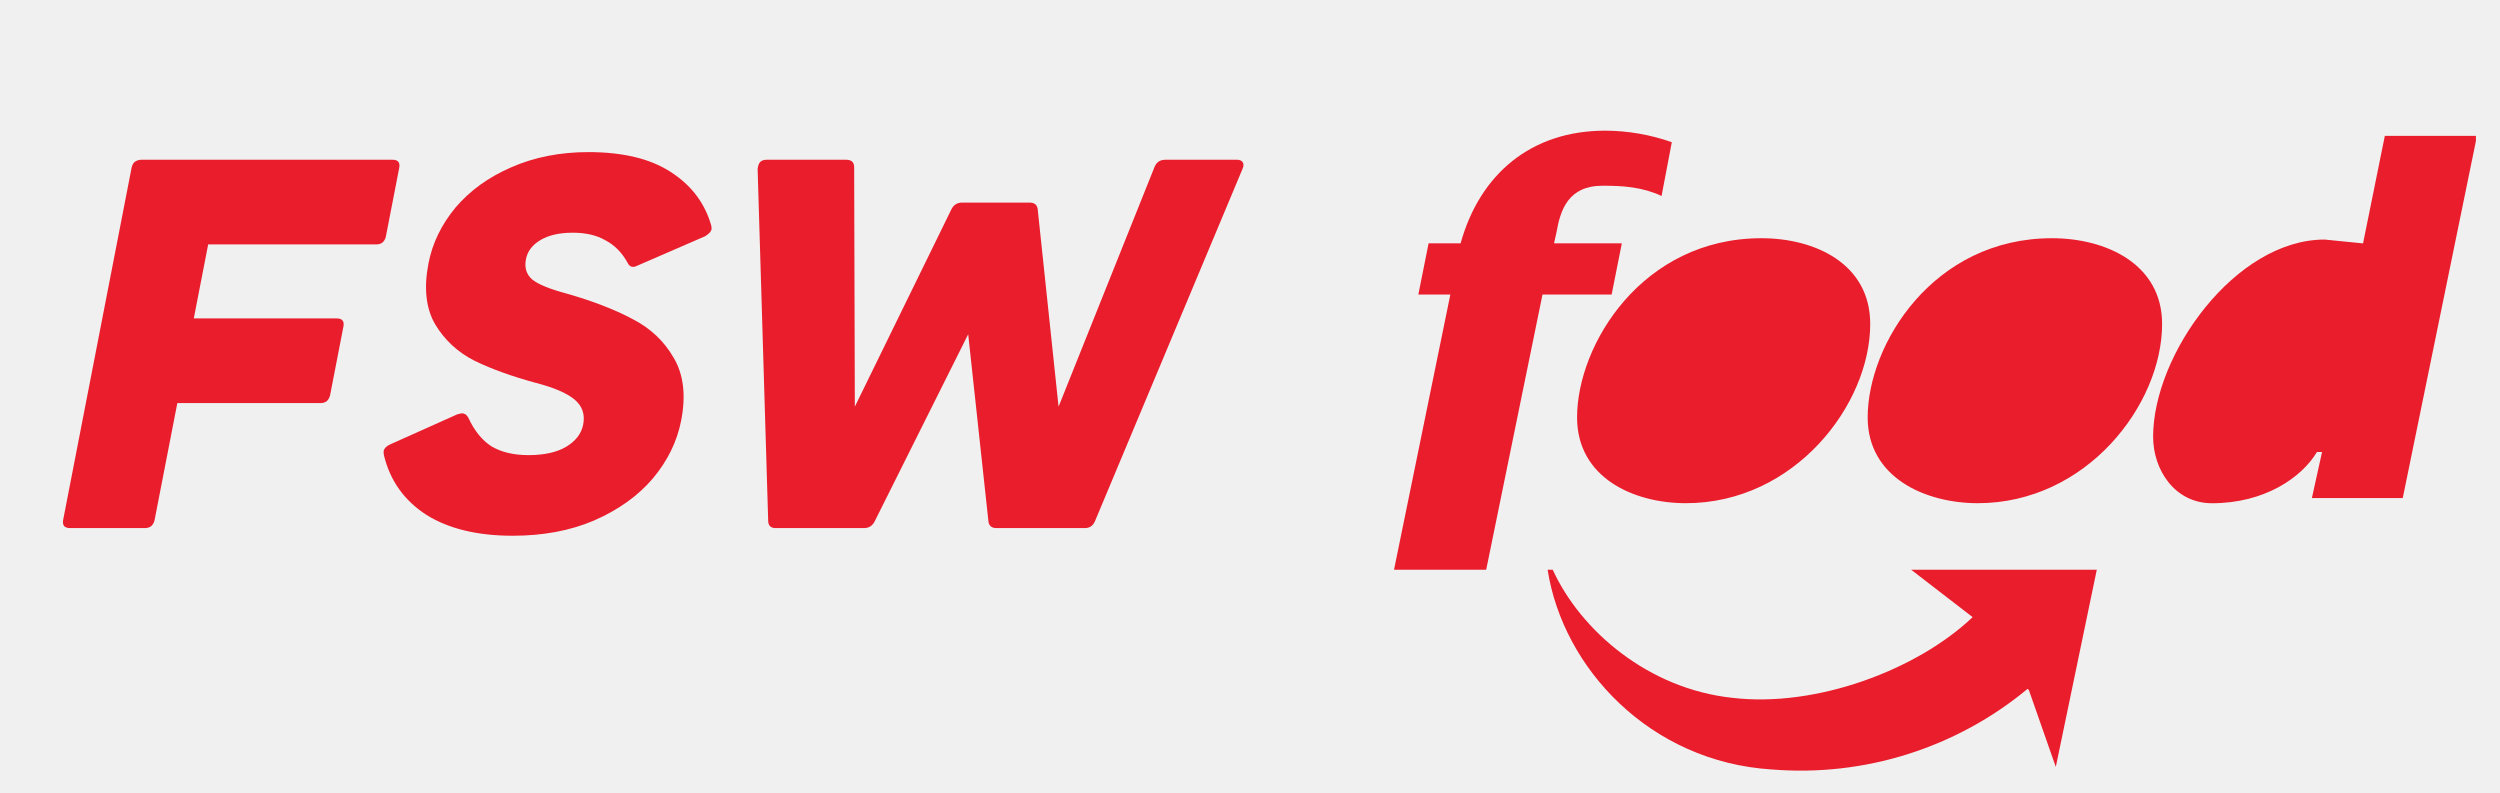
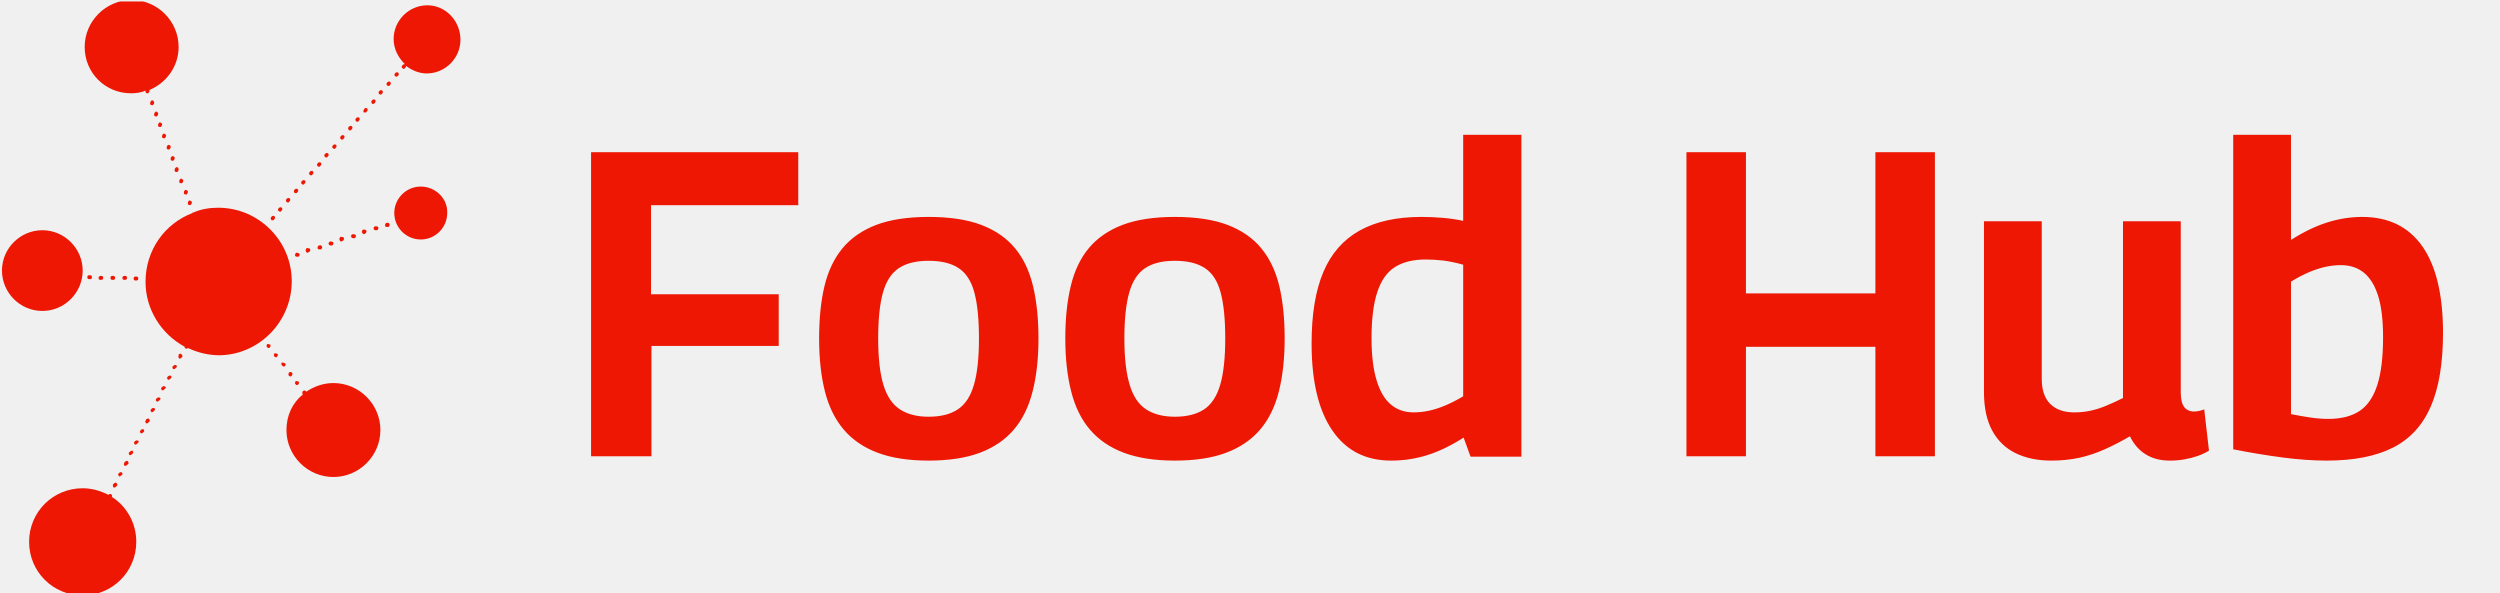
- <svg xmlns="http://www.w3.org/2000/svg" width="101" height="32" viewBox="0 0 101 32" fill="none">
-   <g clip-path="url(#clip0_4244_10955)">
-     <path d="M56.318 23.018H60.042L62.317 11.899H65.11L65.522 9.831H62.783L62.886 9.365C63.041 8.488 63.352 7.503 64.748 7.503C65.576 7.503 66.351 7.555 67.127 7.917L67.541 5.745C66.677 5.44 65.768 5.283 64.852 5.279C61.852 5.279 59.784 7.038 59.008 9.831H57.715L57.301 11.899H58.594L56.318 23.018Z" fill="#EA1D2C" />
-     <path d="M68.109 20.329C72.505 20.329 75.557 16.347 75.557 13.089C75.557 10.658 73.333 9.624 71.161 9.624C66.35 9.624 63.714 13.919 63.714 16.864C63.714 19.295 65.989 20.329 68.109 20.329ZM79.902 20.329C84.298 20.329 87.349 16.347 87.349 13.089C87.349 10.658 85.073 9.624 82.901 9.624C78.091 9.624 75.454 13.916 75.454 16.864C75.454 19.295 77.782 20.329 79.902 20.329ZM93.4 20.122H97.071L100.07 5.489H96.347L95.467 9.833L93.916 9.678C90.296 9.678 86.986 14.332 86.986 17.642C86.986 18.986 87.863 20.331 89.365 20.331C91.485 20.331 92.985 19.297 93.604 18.262H93.811L93.4 20.122ZM81.918 27.828C79.028 30.223 75.315 31.392 71.575 31.086C66.661 30.776 63.145 27 62.524 23.018H62.731C63.869 25.503 66.61 27.828 69.971 28.19C73.382 28.603 77.47 27.052 79.694 24.932L77.212 23.018H84.71L83.054 30.983L81.967 27.88L81.918 27.828Z" fill="#EA1D2C" />
+ <svg xmlns="http://www.w3.org/2000/svg" version="1.1" width="2000" height="474" viewBox="0 0 2000 474">
+   <g transform="matrix(1,0,0,1,-1.212121,1.171124)">
+     <svg viewBox="0 0 396 94" data-background-color="#ffffff" preserveAspectRatio="xMidYMid meet" height="474" width="2000">
+       <g id="tight-bounds" transform="matrix(1,0,0,1,0.24,-0.2322483)">
+         <svg viewBox="0 0 395.52 94.464" height="94.464" width="395.52">
+           <g>
+             <svg viewBox="0 0 504.133 120.405" height="94.464" width="395.52">
+               <g transform="matrix(1,0,0,1,108.6135,20.23754)">
+                 <svg viewBox="0 0 395.52 79.93" height="79.93" width="395.52">
+                   <g id="textblocktransform">
+                     <svg viewBox="0 0 395.52 79.93" height="79.93" width="395.52" id="textblock">
+                       <g>
+                         <svg viewBox="0 0 395.52 79.93" height="79.93" width="395.52">
+                           <g transform="matrix(1,0,0,1,0,0)">
+                             <svg width="395.52" viewBox="-0.95 -41 221.18 45.5" height="79.93" data-palette-color="#ed1703">
+                               <path d="M10 0L3.05 0 3.05-35 26.9-35 26.9-28.9 9.95-28.9 9.95-18.65 24.65-18.65 24.65-12.7 10-12.7 10 0ZM29.3-13.55L29.3-13.55Q29.3-17 29.92-19.6 30.55-22.2 32-23.95 33.45-25.7 35.87-26.63 38.3-27.55 41.9-27.55L41.9-27.55Q45.55-27.55 47.97-26.63 50.4-25.7 51.85-23.95 53.3-22.2 53.92-19.6 54.55-17 54.55-13.55L54.55-13.55Q54.55-10.1 53.87-7.45 53.2-4.8 51.7-3.05 50.2-1.3 47.8-0.4 45.4 0.5 41.9 0.5L41.9 0.5Q38.45 0.5 36.05-0.4 33.65-1.3 32.15-3.05 30.65-4.8 29.97-7.45 29.3-10.1 29.3-13.55ZM36.1-13.55L36.1-13.55Q36.1-10.2 36.7-8.22 37.3-6.25 38.6-5.4 39.9-4.55 41.9-4.55L41.9-4.55Q44-4.55 45.27-5.4 46.55-6.25 47.12-8.22 47.7-10.2 47.7-13.55L47.7-13.55Q47.7-16.9 47.17-18.85 46.65-20.8 45.37-21.65 44.1-22.5 41.9-22.5L41.9-22.5Q39.75-22.5 38.47-21.65 37.2-20.8 36.65-18.85 36.1-16.9 36.1-13.55ZM57.64-13.55L57.64-13.55Q57.64-17 58.27-19.6 58.89-22.2 60.34-23.95 61.8-25.7 64.22-26.63 66.64-27.55 70.25-27.55L70.25-27.55Q73.89-27.55 76.32-26.63 78.75-25.7 80.19-23.95 81.64-22.2 82.27-19.6 82.89-17 82.89-13.55L82.89-13.55Q82.89-10.1 82.22-7.45 81.55-4.8 80.05-3.05 78.55-1.3 76.14-0.4 73.75 0.5 70.25 0.5L70.25 0.5Q66.8 0.5 64.39-0.4 61.99-1.3 60.49-3.05 58.99-4.8 58.32-7.45 57.64-10.1 57.64-13.55ZM64.44-13.55L64.44-13.55Q64.44-10.2 65.05-8.22 65.64-6.25 66.94-5.4 68.25-4.55 70.25-4.55L70.25-4.55Q72.34-4.55 73.62-5.4 74.89-6.25 75.47-8.22 76.05-10.2 76.05-13.55L76.05-13.55Q76.05-16.9 75.52-18.85 75-20.8 73.72-21.65 72.44-22.5 70.25-22.5L70.25-22.5Q68.09-22.5 66.82-21.65 65.55-20.8 65-18.85 64.44-16.9 64.44-13.55ZM110.14 0.05L104.29 0.05 103.49-2.15Q101.39-0.8 99.37-0.15 97.34 0.5 95.14 0.5L95.14 0.5Q90.74 0.5 88.37-2.98 85.99-6.45 85.99-13L85.99-13Q85.99-18 87.34-21.2 88.69-24.4 91.52-25.98 94.34-27.55 98.64-27.55L98.64-27.55Q99.79-27.55 101.02-27.45 102.24-27.35 103.44-27.1L103.44-27.1 103.44-37 110.14-37 110.14 0.05ZM103.44-6.9L103.44-6.9 103.44-22.05Q102.19-22.4 101.14-22.53 100.09-22.65 99.14-22.65L99.14-22.65Q96.99-22.65 95.62-21.8 94.24-20.95 93.57-18.95 92.89-16.95 92.89-13.6L92.89-13.6Q92.89-10.65 93.47-8.75 94.04-6.85 95.12-5.95 96.19-5.05 97.74-5.05L97.74-5.05Q98.64-5.05 99.54-5.25 100.44-5.45 101.39-5.85 102.34-6.25 103.44-6.9ZM135.99 0L129.14 0 129.14-35 135.99-35 135.99-18.75 150.89-18.75 150.89-35 157.74-35 157.74 0 150.89 0 150.89-12.6 135.99-12.6 135.99 0ZM171.14 0.5L171.14 0.5Q168.79 0.5 167.04-0.35 165.29-1.2 164.34-2.95 163.39-4.7 163.39-7.35L163.39-7.35 163.39-27.05 170.04-27.05 170.04-8.9Q170.04-7 171.01-6.03 171.99-5.05 173.79-5.05L173.79-5.05Q174.79-5.05 175.69-5.25 176.59-5.45 177.49-5.83 178.39-6.2 179.39-6.7L179.39-6.7 179.39-27.05 186.04-27.05 186.04-7.45Q186.04-6.6 186.21-6.1 186.39-5.6 186.74-5.38 187.09-5.15 187.54-5.15L187.54-5.15Q188.14-5.15 188.74-5.4L188.74-5.4 189.29-0.65Q188.74-0.3 188.04-0.05 187.34 0.2 186.51 0.35 185.69 0.5 184.79 0.5L184.79 0.5Q183.14 0.5 181.99-0.23 180.84-0.95 180.19-2.3L180.19-2.3Q178.74-1.45 177.29-0.8 175.84-0.15 174.34 0.18 172.84 0.5 171.14 0.5ZM192.08-0.8L192.08-0.8 192.08-37 198.73-37 198.73-24.9Q200.83-26.25 202.86-26.9 204.88-27.55 206.93-27.55L206.93-27.55Q211.48-27.55 213.86-24.15 216.23-20.75 216.23-14.2L216.23-14.2Q216.23-9 214.83-5.75 213.43-2.5 210.48-1 207.53 0.5 202.83 0.5L202.83 0.5Q200.53 0.5 197.83 0.15 195.13-0.2 192.08-0.8ZM198.73-20.1L198.73-4.85Q199.98-4.6 201.03-4.45 202.08-4.3 203.03-4.3L203.03-4.3Q205.23-4.3 206.61-5.2 207.98-6.1 208.66-8.18 209.33-10.25 209.33-13.7L209.33-13.7Q209.33-16.6 208.78-18.4 208.23-20.2 207.16-21.1 206.08-22 204.48-22L204.48-22Q203.58-22 202.68-21.8 201.78-21.6 200.83-21.2 199.88-20.8 198.73-20.1L198.73-20.1Z" opacity="1" transform="matrix(1,0,0,1,0,0)" fill="#ed1703" class="wordmark-text-0" data-fill-palette-color="primary" id="text-0" />
+                             </svg>
+                           </g>
+                         </svg>
+                       </g>
+                     </svg>
+                   </g>
+                 </svg>
+               </g>
+               <g>
+                 <svg viewBox="0 0 92.712 120.405" height="120.405" width="92.712">
+                   <g>
+                     <svg version="1.1" x="0" y="0" viewBox="15.3 5 69.3 90" enable-background="new 0 0 100 100" xml:space="preserve" height="120.405" width="92.712" class="icon-icon-0" data-fill-palette-color="accent" id="icon-0">
+                       <path d="M35.6 86.9C35.6 91.4 32 95 27.5 95S19.4 91.4 19.4 86.9 23 78.8 27.5 78.8C28.9 78.8 30.2 79.2 31.4 79.8 31.5 79.7 31.6 79.6 31.8 79.7 31.9 79.8 32 79.9 31.9 80.1 34.1 81.5 35.6 84 35.6 86.9M27.5 45.9C27.5 42.6 24.8 39.8 21.4 39.8 18.1 39.8 15.3 42.5 15.3 45.9 15.3 49.2 18 52 21.4 52S27.5 49.2 27.5 45.9M34.8 19.1C35.6 19.1 36.3 19 37 18.7V18.9C37 19 37.1 19.1 37.3 19.1H37.4C37.5 19 37.6 18.9 37.6 18.7V18.6C40.2 17.5 42 15 42 12.1 42 8.2 38.8 5 34.9 5S27.8 8.2 27.8 12.1 30.9 19.1 34.8 19.1M79.6 5.8C76.8 5.8 74.5 8.1 74.5 10.9 74.5 12.4 75.2 13.7 76.2 14.7 76.1 14.7 76 14.7 75.9 14.8L75.8 14.9C75.7 15 75.7 15.2 75.8 15.3 75.9 15.3 75.9 15.4 76 15.4S76.2 15.4 76.2 15.3L76.3 15.2C76.4 15.1 76.4 15 76.3 14.9 77.2 15.6 78.3 16.1 79.5 16.1 82.3 16.1 84.6 13.8 84.6 11S82.4 5.8 79.6 5.8M78.6 33.2C76.4 33.2 74.6 35 74.6 37.2S76.4 41.2 78.6 41.2 82.6 39.4 82.6 37.2C82.7 35 80.8 33.2 78.6 33.2M65.4 62.9C63.9 62.9 62.5 63.4 61.3 64.2L61.2 64.1C61.1 64 61 64 60.8 64.1 60.7 64.2 60.7 64.4 60.7 64.5L60.8 64.6C59.2 65.9 58.3 67.8 58.3 70 58.3 73.9 61.5 77.1 65.4 77.1S72.5 73.9 72.5 70 69.3 62.9 65.4 62.9M59.1 47.5C59.1 41.4 54.1 36.4 48 36.4 46.7 36.4 45.4 36.6 44.3 37.1H44.2S44.1 37.1 44.1 37.2C39.9 38.8 37 42.8 37 47.6 37 51.8 39.4 55.5 42.9 57.4 42.9 57.5 42.9 57.6 43.1 57.7H43.2C43.3 57.7 43.3 57.7 43.4 57.6 44.9 58.3 46.5 58.7 48.2 58.7 54.2 58.6 59.1 53.6 59.1 47.5M35.5 46.8C35.3 46.8 35.2 46.9 35.2 47.1S35.3 47.4 35.5 47.4H35.6C35.8 47.4 35.9 47.3 35.9 47.1S35.8 46.8 35.6 46.8zM30.2 46.7C30.1 46.7 29.9 46.8 29.9 47S30 47.3 30.2 47.3H30.3C30.5 47.3 30.6 47.2 30.6 47S30.5 46.7 30.3 46.7zM32.1 47.3C32.3 47.3 32.4 47.2 32.4 47S32.3 46.7 32.1 46.7H32C31.8 46.7 31.7 46.8 31.7 47S31.8 47.3 32 47.3zM33.8 47.3H33.9C34.1 47.3 34.2 47.2 34.2 47S34.1 46.7 33.9 46.7H33.8C33.7 46.7 33.5 46.8 33.5 47S33.6 47.3 33.8 47.3M28.5 46.6C28.3 46.6 28.2 46.7 28.2 46.9S28.3 47.2 28.5 47.2H28.6C28.8 47.2 28.9 47.1 28.9 46.9S28.8 46.6 28.6 46.6zM38.3 66.7C38.2 66.6 38 66.7 37.9 66.8L37.8 66.9C37.7 67 37.8 67.2 37.9 67.3H38C38.1 67.3 38.2 67.2 38.3 67.1L38.4 67C38.5 66.9 38.4 66.7 38.3 66.7M39.9 63.4C39.8 63.3 39.6 63.4 39.5 63.5L39.4 63.6C39.3 63.7 39.4 63.9 39.5 64H39.6C39.7 64 39.8 63.9 39.9 63.8L40 63.7C40.1 63.7 40.1 63.5 39.9 63.4M39.1 65.1C39 65 38.8 65.1 38.7 65.2L38.6 65.3C38.5 65.4 38.6 65.6 38.7 65.7H38.8C38.9 65.7 39 65.6 39.1 65.5L39.2 65.4C39.3 65.3 39.3 65.1 39.1 65.1M41.6 60.2C41.5 60.1 41.3 60.2 41.2 60.3L41.1 60.4C41 60.5 41.1 60.7 41.2 60.8H41.3C41.4 60.8 41.5 60.7 41.6 60.6L41.7 60.5C41.8 60.4 41.7 60.2 41.6 60.2M42.4 58.5C42.3 58.4 42.1 58.5 42 58.6V58.8C41.9 58.9 42 59.1 42.1 59.2H42.2C42.3 59.2 42.4 59.1 42.5 59L42.6 58.9C42.6 58.8 42.5 58.6 42.4 58.5M40.8 61.8C40.7 61.7 40.5 61.8 40.4 61.9L40.3 62C40.2 62.1 40.3 62.3 40.4 62.4H40.5C40.6 62.4 40.7 62.3 40.8 62.2L40.9 62.1C41 62 40.9 61.9 40.8 61.8M37.5 68.3C37.4 68.2 37.2 68.3 37.1 68.4L37 68.6C36.9 68.7 37 68.9 37.1 69H37.2C37.3 69 37.4 68.9 37.5 68.8L37.6 68.7C37.7 68.5 37.6 68.4 37.5 68.3M33.4 76.4C33.3 76.3 33.1 76.4 33 76.5L32.9 76.6C32.8 76.7 32.9 76.9 33 77H33.1C33.2 77 33.3 76.9 33.4 76.8L33.5 76.7C33.6 76.7 33.5 76.5 33.4 76.4M36.7 69.9C36.6 69.8 36.4 69.9 36.3 70L36.2 70.1C36.1 70.2 36.2 70.4 36.3 70.5H36.4C36.5 70.5 36.6 70.4 36.7 70.3L36.8 70.2S36.8 70 36.7 69.9M33.9 75.4H34C34.1 75.4 34.2 75.3 34.3 75.2L34.4 75.1C34.5 75 34.4 74.8 34.3 74.7S34 74.7 33.9 74.8L33.8 74.9C33.7 75.2 33.7 75.4 33.9 75.4M32.2 78.7H32.3C32.4 78.7 32.5 78.6 32.6 78.5L32.7 78.4C32.8 78.3 32.7 78.1 32.6 78S32.3 78 32.2 78.1L32.1 78.2C32 78.4 32.1 78.6 32.2 78.7M34.6 73.3L34.5 73.4C34.4 73.5 34.5 73.7 34.6 73.8H34.7C34.8 73.8 34.9 73.7 35 73.6L35.1 73.5C35.2 73.4 35.1 73.2 35 73.1 34.9 73.1 34.7 73.2 34.6 73.3M35.8 71.6C35.7 71.5 35.5 71.6 35.4 71.7L35.3 71.8C35.2 71.9 35.3 72.1 35.4 72.2H35.5C35.6 72.2 35.7 72.1 35.8 72L35.9 71.9C36 71.8 36 71.6 35.8 71.6M58.7 61.3C58.6 61.4 58.6 61.6 58.6 61.7L58.7 61.8C58.8 61.9 58.8 61.9 58.9 61.9S59 61.9 59.1 61.8 59.2 61.5 59.2 61.4L59.1 61.3C59 61.2 58.8 61.2 58.7 61.3M58 59.9C57.9 59.8 57.7 59.8 57.6 59.8 57.5 59.9 57.5 60.1 57.6 60.2L57.7 60.3C57.8 60.4 57.8 60.4 57.9 60.4S58 60.4 58.1 60.3 58.2 60 58.1 59.9zM60.1 62.7C60 62.6 59.8 62.6 59.7 62.6 59.6 62.7 59.6 62.9 59.6 63L59.7 63.1C59.8 63.2 59.8 63.2 59.9 63.2S60 63.2 60.1 63.1 60.2 62.8 60.2 62.7zM56.9 58.5C56.8 58.4 56.6 58.4 56.5 58.4 56.4 58.5 56.4 58.7 56.4 58.8L56.5 58.9C56.6 59 56.6 59 56.7 59S56.8 59 56.9 58.9 57 58.6 57 58.5zM55.8 57.1C55.7 57 55.5 57 55.4 57 55.3 57.1 55.3 57.3 55.3 57.4L55.4 57.5C55.5 57.6 55.5 57.6 55.6 57.6S55.7 57.6 55.8 57.5 55.9 57.2 55.9 57.1zM70 40.4C70.1 40.4 70.1 40.4 70 40.4L70.2 40.3C70.3 40.3 70.4 40.1 70.4 39.9 70.4 39.8 70.2 39.7 70 39.7H69.9C69.8 39.7 69.7 39.9 69.7 40.1 69.8 40.3 69.9 40.4 70 40.4M68.1 40.8C68.1 40.9 68.2 41 68.4 41H68.6C68.7 41 68.8 40.8 68.8 40.6 68.8 40.5 68.6 40.4 68.4 40.4H68.3C68.1 40.5 68 40.6 68.1 40.8M66.6 41.5C66.7 41.5 66.7 41.5 66.6 41.5L66.8 41.4C66.9 41.4 67 41.2 67 41 67 40.9 66.8 40.8 66.6 40.8H66.5C66.4 40.8 66.3 41 66.3 41.2 66.4 41.5 66.5 41.5 66.6 41.5M61.5 43.2C61.6 43.2 61.6 43.2 61.5 43.2L61.7 43.1C61.8 43.1 61.9 42.9 61.9 42.7 61.9 42.6 61.7 42.5 61.5 42.5H61.4C61.3 42.5 61.2 42.7 61.2 42.9 61.3 43.2 61.4 43.2 61.5 43.2M73.5 38.7H73.4C73.3 38.7 73.2 38.9 73.2 39.1 73.2 39.2 73.3 39.3 73.5 39.3H73.7C73.8 39.3 73.9 39.1 73.9 38.9 73.8 38.7 73.6 38.6 73.5 38.7M71.5 39.6C71.5 39.7 71.6 39.8 71.8 39.8H72C72.1 39.8 72.2 39.6 72.2 39.4 72.2 39.3 72 39.2 71.8 39.2H71.7C71.5 39.3 71.4 39.5 71.5 39.6M63.3 42.1H63.2C63.1 42.1 63 42.3 63 42.5 63 42.6 63.1 42.7 63.3 42.7H63.5C63.6 42.7 63.7 42.5 63.7 42.3 63.6 42.1 63.4 42 63.3 42.1M59.9 43.2H59.8C59.7 43.2 59.6 43.4 59.6 43.6 59.6 43.7 59.7 43.8 59.9 43.8H60.1C60.2 43.8 60.3 43.6 60.3 43.4 60.2 43.3 60 43.2 59.9 43.2M64.7 41.9C64.7 42 64.8 42.1 65 42.1H65.2C65.3 42.1 65.4 41.9 65.4 41.7 65.4 41.6 65.2 41.5 65 41.5H64.9C64.7 41.6 64.6 41.8 64.7 41.9M75.1 16.5L75.2 16.4C75.3 16.3 75.3 16.1 75.2 16S74.9 15.9 74.8 16L74.7 16.1C74.6 16.2 74.6 16.4 74.7 16.5 74.8 16.5 74.8 16.6 74.9 16.6 74.9 16.6 75 16.6 75.1 16.5M63.2 30.2C63.3 30.2 63.4 30.2 63.4 30.1L63.5 30C63.6 29.9 63.6 29.7 63.5 29.6S63.2 29.5 63.1 29.6L63 29.7C62.9 29.8 62.9 30 63 30.1 63 30.1 63.1 30.2 63.2 30.2M73.6 17.4L73.5 17.5C73.4 17.6 73.4 17.8 73.5 17.9 73.6 17.9 73.6 18 73.7 18S73.9 18 73.9 17.9L74 17.8C74.1 17.7 74.1 17.5 74 17.4S73.7 17.3 73.6 17.4M56.2 38.3C56.3 38.3 56.4 38.3 56.4 38.2L56.5 38.1C56.6 38 56.6 37.8 56.5 37.7S56.2 37.6 56.1 37.7L56 37.8C55.9 37.9 55.9 38.1 56 38.2 56 38.3 56.1 38.3 56.2 38.3M59.7 34.2C59.8 34.2 59.9 34.2 59.9 34.1L60 34C60.1 33.9 60.1 33.7 60 33.6S59.7 33.5 59.6 33.6L59.5 33.7C59.4 33.8 59.4 34 59.5 34.1 59.5 34.2 59.6 34.2 59.7 34.2M57.3 37C57.4 37 57.5 37 57.5 36.9L57.6 36.8C57.7 36.7 57.7 36.5 57.6 36.4S57.3 36.3 57.2 36.4L57.1 36.5C57 36.6 57 36.8 57.1 36.9 57.2 36.9 57.3 37 57.3 37M60.8 32.9C60.9 32.9 61 32.9 61 32.8L61.1 32.7C61.2 32.6 61.2 32.4 61.1 32.3S60.8 32.2 60.7 32.3L60.6 32.4C60.5 32.5 60.5 32.7 60.6 32.8S60.8 32.9 60.8 32.9M69 23.4C69.1 23.4 69.2 23.4 69.2 23.3L69.3 23.2C69.4 23.1 69.4 22.9 69.3 22.8S69 22.7 68.9 22.8L68.8 22.9C68.7 23 68.7 23.2 68.8 23.3S69 23.4 69 23.4M62 31.5C62.1 31.5 62.2 31.5 62.2 31.4L62.3 31.3C62.4 31.2 62.4 31 62.3 30.9S62 30.8 61.9 30.9L61.8 31C61.7 31.1 61.7 31.3 61.8 31.4S61.9 31.5 62 31.5M64.3 28.8C64.4 28.8 64.5 28.8 64.5 28.7L64.6 28.6C64.7 28.5 64.7 28.3 64.6 28.2S64.3 28.1 64.2 28.2L64.1 28.3C64 28.4 64 28.6 64.1 28.7S64.3 28.8 64.3 28.8M67.9 24.7C68 24.7 68.1 24.7 68.1 24.6L68.2 24.5C68.3 24.4 68.3 24.2 68.2 24.1S67.9 24 67.8 24.1L67.7 24.2C67.6 24.3 67.6 24.5 67.7 24.6 67.7 24.7 67.8 24.7 67.9 24.7M66.7 26.1C66.8 26.1 66.9 26.1 66.9 26L67 25.9C67.1 25.8 67.1 25.6 67 25.5S66.7 25.4 66.6 25.5L66.5 25.6C66.4 25.7 66.4 25.9 66.5 26S66.6 26.1 66.7 26.1M72.4 18.7L72.3 18.8C72.2 18.9 72.2 19.1 72.3 19.2 72.4 19.2 72.4 19.3 72.5 19.3S72.7 19.3 72.7 19.2L72.8 19.1C72.9 19 72.9 18.8 72.8 18.7S72.5 18.6 72.4 18.7M70.2 22C70.3 22 70.4 22 70.4 21.9L70.5 21.8C70.6 21.7 70.6 21.5 70.5 21.4S70.2 21.3 70.1 21.4L70 21.6C69.9 21.7 69.9 21.9 70 22zM65.5 27.5C65.6 27.5 65.7 27.5 65.7 27.4L65.8 27.3C65.9 27.2 65.9 27 65.8 26.9S65.5 26.8 65.4 26.9L65.3 27C65.2 27.1 65.2 27.3 65.3 27.4 65.4 27.4 65.4 27.5 65.5 27.5M71.4 20.7C71.5 20.7 71.6 20.7 71.6 20.6L71.7 20.5C71.8 20.4 71.8 20.2 71.7 20.1S71.4 20 71.3 20.1L71.2 20.2C71.1 20.3 71.1 20.5 71.2 20.6 71.2 20.7 71.3 20.7 71.4 20.7M58.5 35.6C58.6 35.6 58.7 35.6 58.7 35.5L58.8 35.4C58.9 35.3 58.9 35.1 58.8 35S58.5 34.9 58.4 35L58.3 35.1C58.2 35.2 58.2 35.4 58.3 35.5S58.4 35.6 58.5 35.6M41 28.6C40.9 28.7 40.8 28.8 40.8 29V29.1C40.8 29.2 40.9 29.3 41.1 29.3H41.2C41.3 29.2 41.4 29.1 41.4 28.9V28.8C41.3 28.6 41.1 28.6 41 28.6M41.6 30.3C41.5 30.4 41.4 30.5 41.4 30.7V30.8C41.4 30.9 41.5 31 41.7 31H41.8C41.9 30.9 42 30.8 42 30.6V30.5C41.9 30.3 41.8 30.2 41.6 30.3M42.1 32.5C42.1 32.6 42.2 32.7 42.4 32.7H42.5C42.6 32.6 42.7 32.5 42.7 32.3V32.2C42.6 32.1 42.5 32 42.3 32 42.2 32.1 42.1 32.2 42.1 32.4zM43.4 35.8C43.4 35.9 43.5 36 43.7 36H43.8C43.9 35.9 44 35.8 44 35.6V35.5C43.9 35.4 43.8 35.3 43.6 35.3 43.5 35.4 43.4 35.5 43.4 35.7zM42.8 34.2C42.8 34.3 42.9 34.4 43.1 34.4H43.2C43.3 34.3 43.4 34.2 43.4 34V33.9C43.3 33.8 43.2 33.7 43 33.7 42.9 33.8 42.8 33.9 42.8 34.1zM39.7 25.2C39.6 25.3 39.5 25.4 39.5 25.6V25.7C39.5 25.8 39.6 25.9 39.8 25.9H39.9C40 25.8 40.1 25.7 40.1 25.5V25.4C40 25.3 39.9 25.2 39.7 25.2M37.9 20.2C37.8 20.3 37.7 20.4 37.7 20.6V20.7C37.7 20.8 37.8 20.9 38 20.9H38.1C38.2 20.8 38.3 20.7 38.3 20.5V20.4C38.2 20.2 38 20.1 37.9 20.2M39.1 23.5C39 23.6 38.9 23.7 38.9 23.9V24C38.9 24.1 39 24.2 39.2 24.2H39.3C39.4 24.1 39.5 24 39.5 23.8V23.7C39.4 23.6 39.3 23.5 39.1 23.5M38.5 21.9C38.4 22 38.3 22.1 38.3 22.3V22.4C38.3 22.5 38.4 22.6 38.6 22.6H38.7C38.8 22.5 38.9 22.4 38.9 22.2V22.1C38.8 21.9 38.6 21.8 38.5 21.9M40.4 26.9C40.3 27 40.2 27.1 40.2 27.3V27.4C40.2 27.5 40.3 27.6 40.5 27.6H40.6C40.7 27.5 40.8 27.4 40.8 27.2V27.1C40.7 26.9 40.5 26.9 40.4 26.9" fill="#ed1703" data-fill-palette-color="accent" />
+                     </svg>
+                   </g>
+                 </svg>
+               </g>
+             </svg>
+           </g>
+           <defs />
+         </svg>
+         <rect width="395.52" height="94.464" fill="none" stroke="none" visibility="hidden" />
+       </g>
+     </svg>
  </g>
-   <path d="M6.246 21.005C6.228 21.101 6.183 21.183 6.114 21.252C6.047 21.307 5.958 21.335 5.846 21.335H2.823C2.725 21.335 2.646 21.307 2.587 21.252C2.544 21.183 2.532 21.101 2.551 21.005L5.315 6.784C5.337 6.674 5.381 6.591 5.447 6.536C5.528 6.481 5.617 6.454 5.715 6.454H15.856C15.968 6.454 16.047 6.481 16.092 6.536C16.138 6.591 16.149 6.674 16.128 6.784L15.591 9.546C15.573 9.642 15.529 9.724 15.459 9.793C15.393 9.848 15.303 9.875 15.191 9.875H8.41L7.829 12.864H13.603C13.715 12.864 13.793 12.891 13.838 12.946C13.884 13.001 13.896 13.084 13.874 13.194L13.338 15.955C13.319 16.052 13.275 16.134 13.206 16.203C13.139 16.258 13.05 16.285 12.938 16.285H7.164L6.246 21.005ZM20.714 21.644C19.287 21.644 18.123 21.362 17.225 20.799C16.33 20.222 15.758 19.418 15.51 18.387C15.498 18.305 15.495 18.25 15.5 18.223C15.522 18.113 15.609 18.023 15.762 17.954L18.476 16.738L18.652 16.697C18.764 16.697 18.852 16.752 18.914 16.862C19.16 17.398 19.476 17.79 19.862 18.037C20.264 18.271 20.759 18.387 21.347 18.387C21.977 18.387 22.481 18.277 22.86 18.058C23.255 17.824 23.489 17.522 23.561 17.151C23.641 16.738 23.525 16.402 23.212 16.141C22.898 15.88 22.369 15.653 21.622 15.461C20.665 15.2 19.848 14.904 19.17 14.574C18.495 14.231 17.967 13.743 17.586 13.111C17.207 12.465 17.116 11.641 17.311 10.638C17.468 9.827 17.831 9.078 18.398 8.391C18.98 7.704 19.729 7.162 20.646 6.763C21.58 6.351 22.621 6.145 23.769 6.145C25.169 6.145 26.278 6.413 27.098 6.949C27.932 7.484 28.477 8.206 28.735 9.113C28.747 9.195 28.752 9.243 28.749 9.257C28.73 9.353 28.642 9.449 28.483 9.546L25.777 10.72C25.699 10.761 25.632 10.782 25.576 10.782C25.478 10.782 25.405 10.727 25.356 10.617C25.128 10.205 24.83 9.903 24.462 9.71C24.11 9.504 23.668 9.401 23.136 9.401C22.59 9.401 22.15 9.504 21.816 9.71C21.499 9.903 21.309 10.157 21.248 10.473C21.181 10.816 21.268 11.091 21.508 11.297C21.75 11.49 22.204 11.675 22.869 11.854C23.93 12.156 24.822 12.5 25.545 12.884C26.271 13.255 26.828 13.777 27.215 14.451C27.616 15.124 27.717 15.969 27.52 16.986C27.354 17.838 26.971 18.621 26.37 19.335C25.772 20.036 24.983 20.599 24.005 21.026C23.043 21.438 21.946 21.644 20.714 21.644ZM35.335 21.067C35.244 21.245 35.101 21.335 34.905 21.335H31.335C31.14 21.335 31.039 21.238 31.035 21.046L30.608 6.825L30.628 6.722C30.662 6.543 30.778 6.454 30.974 6.454H34.186C34.396 6.454 34.503 6.55 34.508 6.743L34.535 16.429L38.438 8.453C38.528 8.275 38.672 8.185 38.867 8.185H41.597C41.793 8.185 41.901 8.275 41.923 8.453L42.766 16.429L46.644 6.743C46.723 6.55 46.868 6.454 47.078 6.454H49.975C50.087 6.454 50.164 6.488 50.207 6.557C50.25 6.626 50.246 6.715 50.197 6.825L44.241 21.046C44.162 21.238 44.024 21.335 43.828 21.335H40.259C40.063 21.335 39.954 21.245 39.933 21.067L39.115 13.503L35.335 21.067Z" fill="#EA1D2C" />
-   <defs>
-     <clipPath id="clip0_4244_10955">
-       <rect width="44.027" height="26" fill="white" transform="translate(56 5.27948)" />
-     </clipPath>
-   </defs>
</svg>
